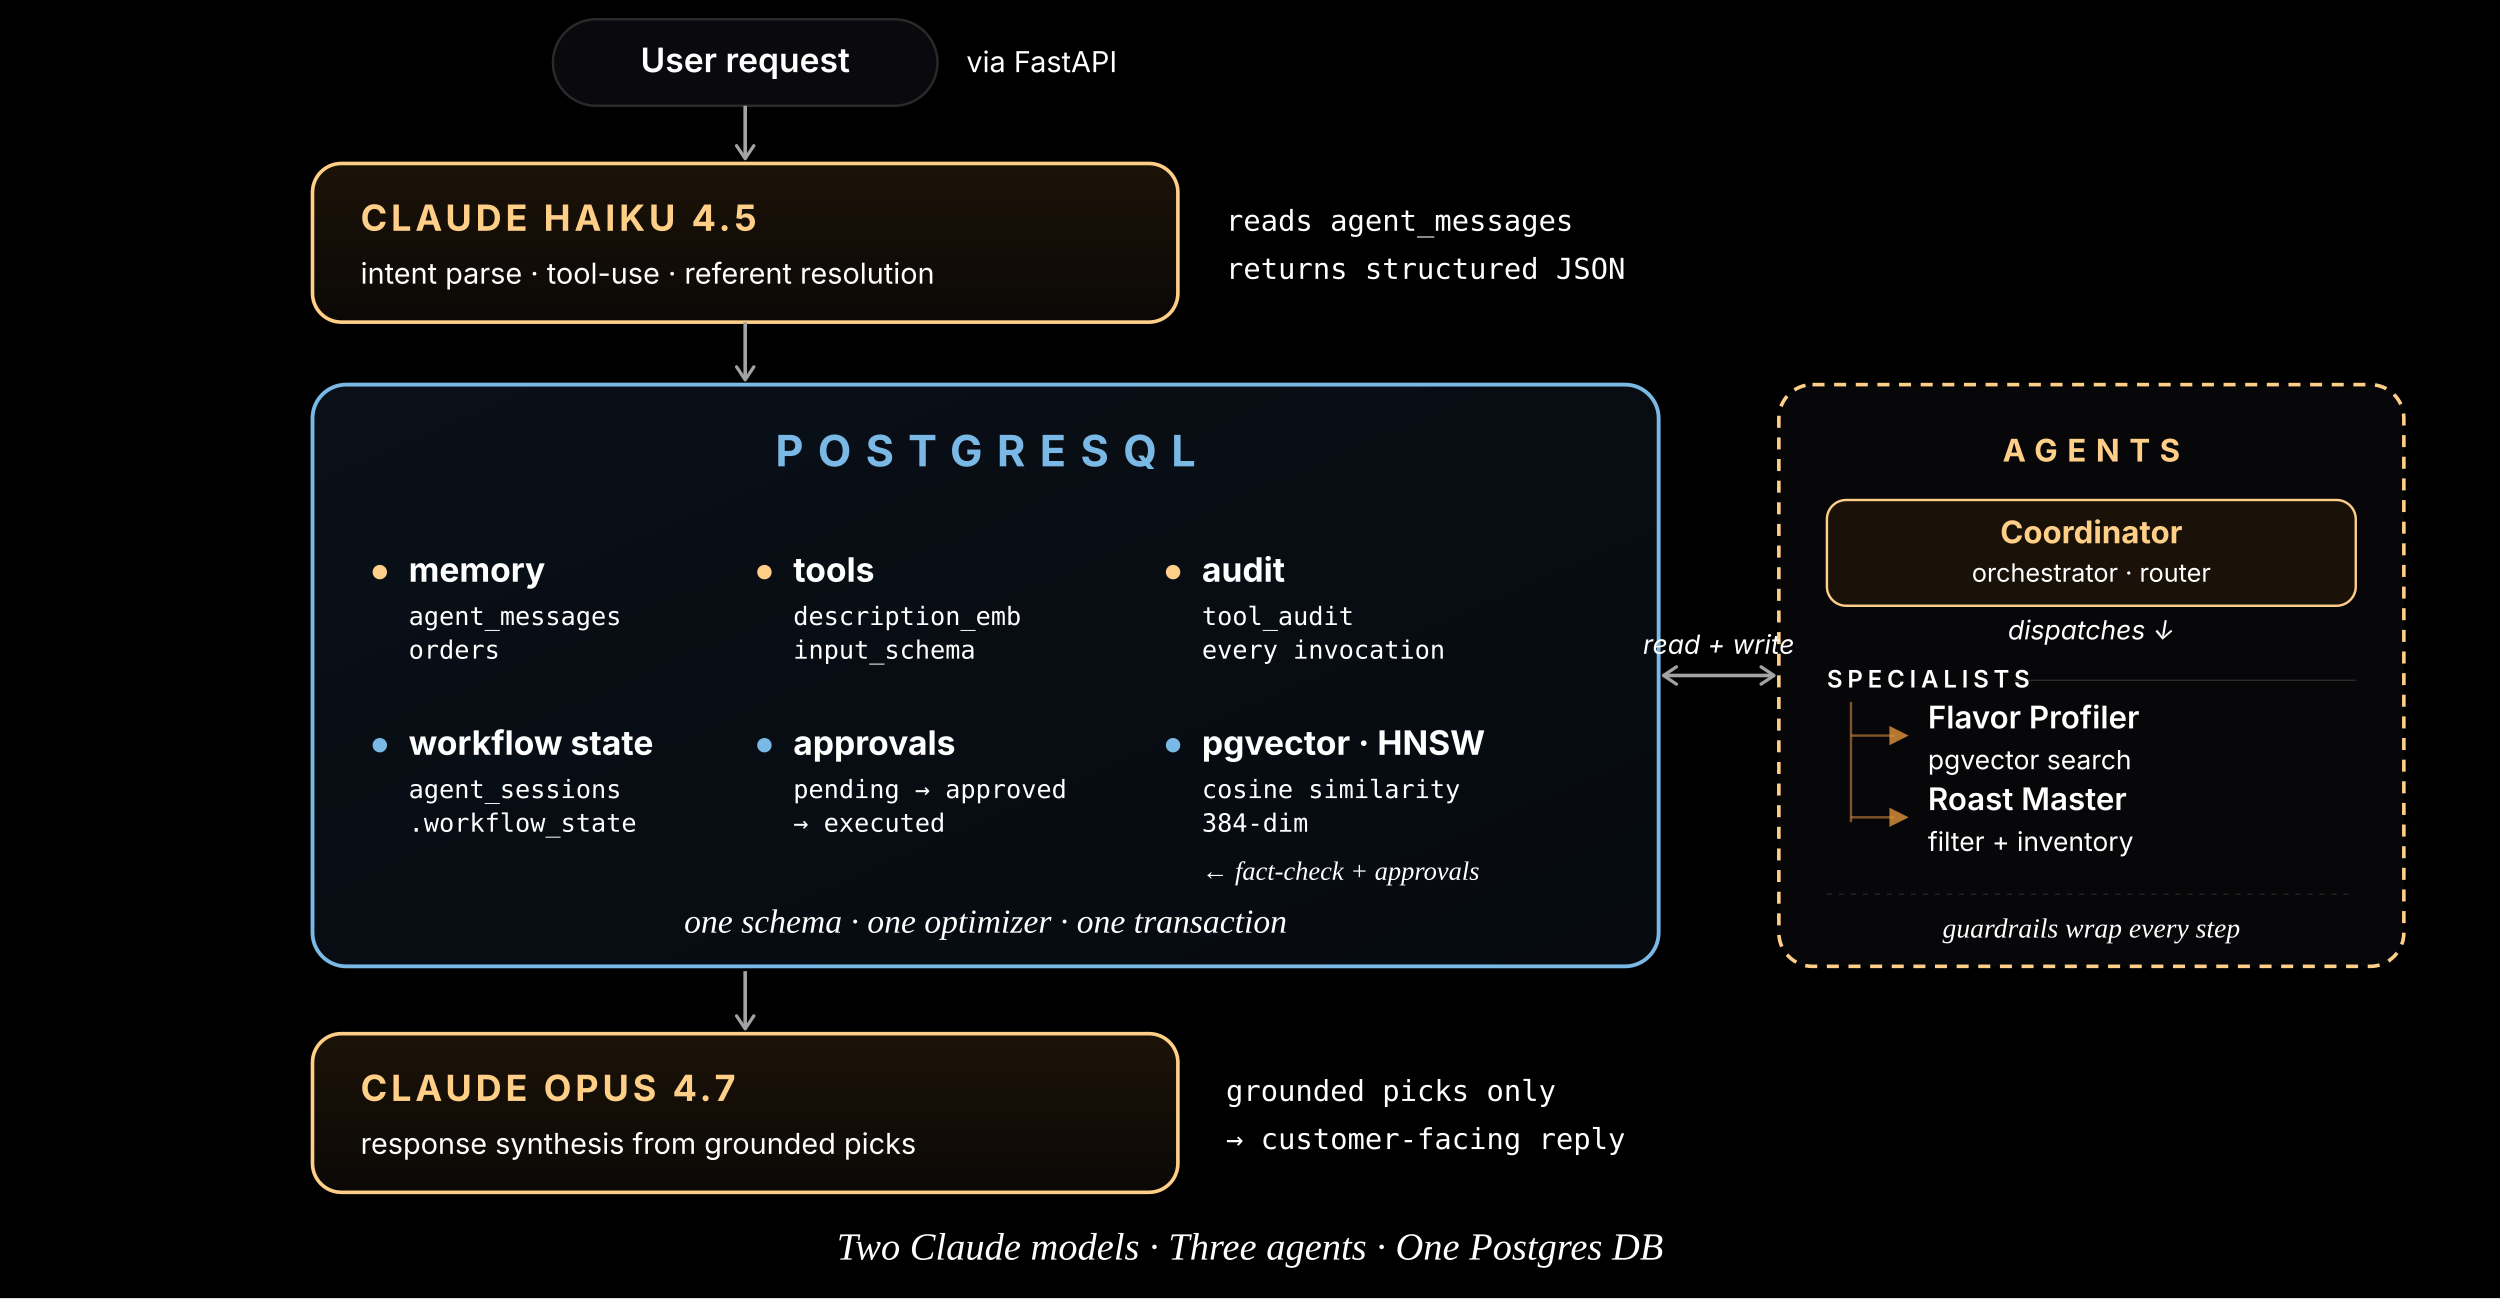
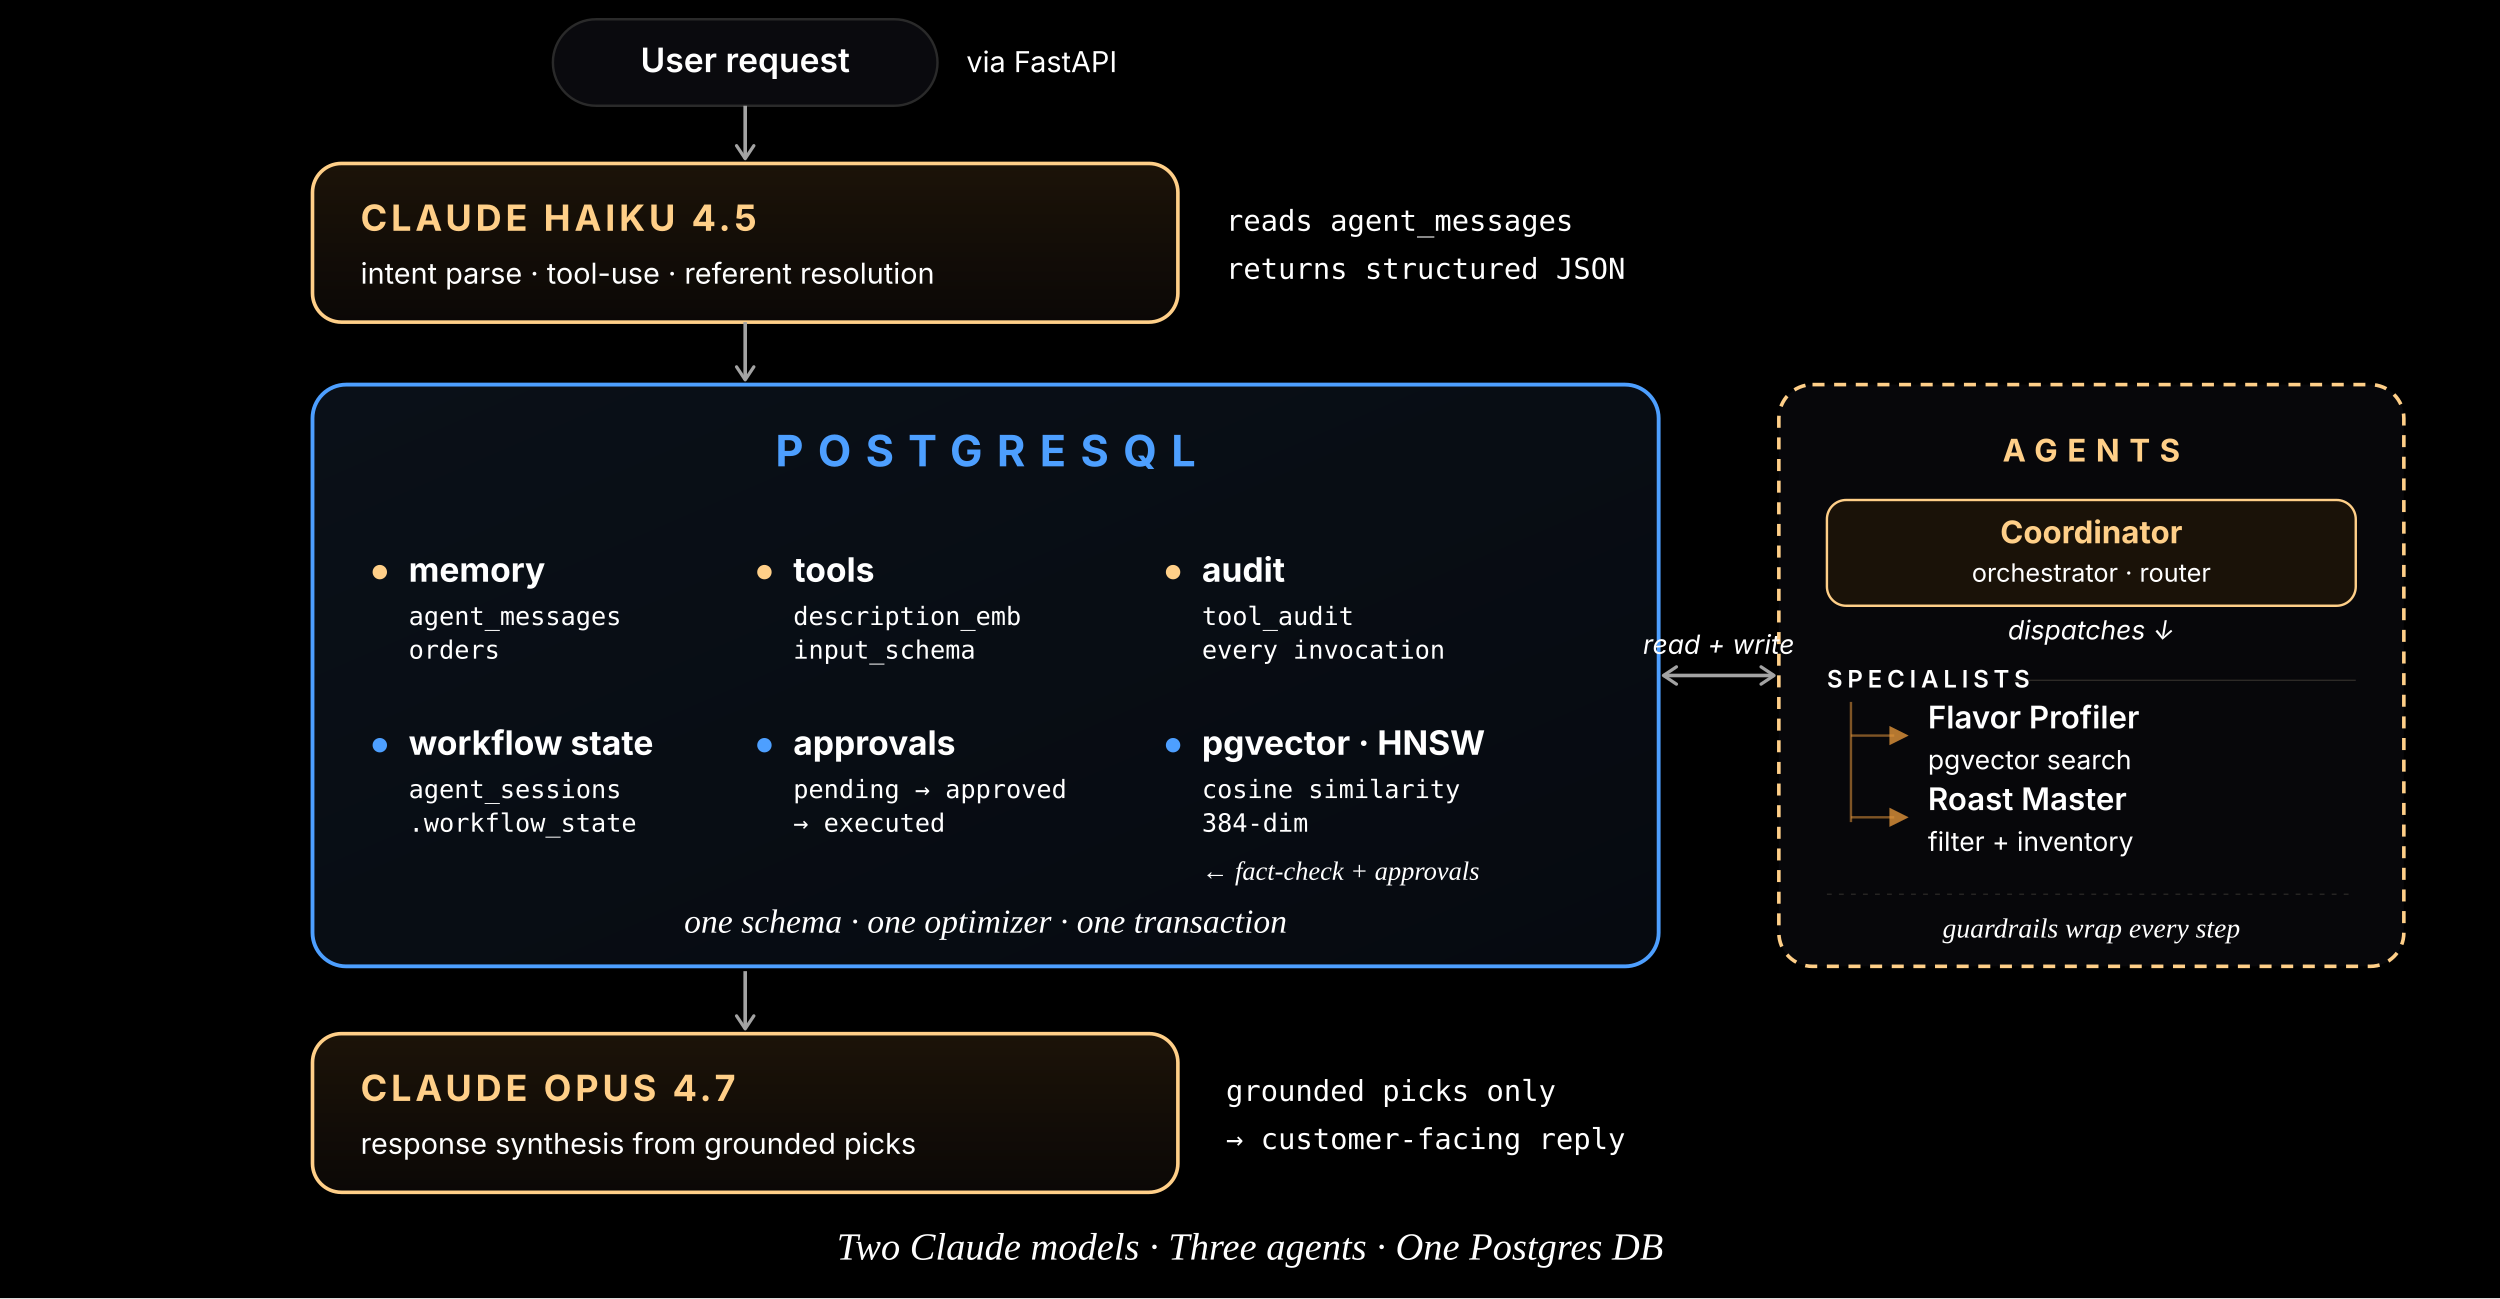
<svg xmlns="http://www.w3.org/2000/svg" viewBox="0 0 1040 540" role="img" aria-label="Architecture: User request enters via FastAPI, Claude Haiku parses intent, PostgreSQL holds memory and operational state including audit and workflow, the dashed Coordinator column dispatches to Flavor Profiler, Roast Master, and Guardrails, Claude Opus synthesizes a grounded reply returned to the customer.">
  <defs>
    <linearGradient id="llmFill" x1="0%" y1="0%" x2="0%" y2="100%">
      <stop offset="0%" stop-color="#1c1308" />
      <stop offset="100%" stop-color="#0b0806" />
    </linearGradient>
    <linearGradient id="pgFill" x1="0%" y1="0%" x2="100%" y2="100%">
      <stop offset="0%" stop-color="#0a1018" />
      <stop offset="100%" stop-color="#060a10" />
    </linearGradient>
    <marker id="arrow" viewBox="0 0 10 10" refX="8" refY="5" markerWidth="6" markerHeight="6" orient="auto-start-reverse">
      <path d="M2 1 L8 5 L2 9" fill="none" stroke="#a3a3a3" stroke-width="1.5" stroke-linecap="round" stroke-linejoin="round" />
    </marker>
    <marker id="arrow-start" viewBox="0 0 10 10" refX="2" refY="5" markerWidth="6" markerHeight="6" orient="auto">
      <path d="M8 1 L2 5 L8 9" fill="none" stroke="#a3a3a3" stroke-width="1.5" stroke-linecap="round" stroke-linejoin="round" />
    </marker>
  </defs>
  <rect width="1040" height="540" fill="#000000" />
  <g>
    <rect x="230" y="8" width="160" height="36" rx="18" fill="#0a0a0e" stroke="#2a2a2a" stroke-width="1" />
    <text x="310" y="30" fill="#ffffff" font-family="Inter, Helvetica, Arial, sans-serif" font-weight="600" font-size="14" text-anchor="middle">User request</text>
  </g>
  <text x="402" y="30" fill="#ffffff" font-family="Inter, Helvetica, Arial, sans-serif" font-size="12">via FastAPI</text>
  <line x1="310" y1="44" x2="310" y2="66" stroke="#a3a3a3" stroke-width="1.5" marker-end="url(#arrow)" />
  <g>
    <rect x="130" y="68" width="360" height="66" rx="12" fill="url(#llmFill)" stroke="#ffcf88" stroke-width="1.5" />
    <text x="150" y="96" fill="#ffcf88" font-family="Inter, Helvetica, Arial, sans-serif" font-weight="700" font-size="15" letter-spacing="1.6">CLAUDE HAIKU 4.5</text>
    <text x="150" y="118" fill="#ffffff" font-family="Inter, Helvetica, Arial, sans-serif" font-size="12">intent parse · tool-use · referent resolution</text>
  </g>
  <text x="510" y="96" fill="#ffffff" font-family="Menlo, Consolas, monospace" font-size="12">reads agent_messages</text>
  <text x="510" y="116" fill="#ffffff" font-family="Menlo, Consolas, monospace" font-size="12">returns structured JSON</text>
  <line x1="310" y1="134" x2="310" y2="158" stroke="#a3a3a3" stroke-width="1.5" marker-end="url(#arrow)" />
  <g>
-     <rect x="130" y="160" width="560" height="242" rx="14" fill="url(#pgFill)" stroke="#7ab8e5" stroke-width="1.6" />
-     <text x="410" y="194" fill="#7ab8e5" font-family="Inter, Helvetica, Arial, sans-serif" font-weight="700" font-size="18" text-anchor="middle" letter-spacing="6">POSTGRESQL</text>
+     <rect x="130" y="160" width="560" height="242" rx="14" fill="url(#pgFill)" stroke="#4d9fff" stroke-width="1.6" />
+     <text x="410" y="194" fill="#4d9fff" font-family="Inter, Helvetica, Arial, sans-serif" font-weight="700" font-size="18" text-anchor="middle" letter-spacing="6">POSTGRESQL</text>
    <circle cx="158" cy="238" r="3" fill="#ffcf88" />
    <text x="170" y="242" fill="#ffffff" font-family="Inter, Helvetica, Arial, sans-serif" font-weight="700" font-size="14">memory</text>
    <text x="170" y="260" fill="#ffffff" font-family="Menlo, Consolas, monospace" font-size="10.5">agent_messages</text>
    <text x="170" y="274" fill="#ffffff" font-family="Menlo, Consolas, monospace" font-size="10.5">orders</text>
    <circle cx="318" cy="238" r="3" fill="#ffcf88" />
    <text x="330" y="242" fill="#ffffff" font-family="Inter, Helvetica, Arial, sans-serif" font-weight="700" font-size="14">tools</text>
    <text x="330" y="260" fill="#ffffff" font-family="Menlo, Consolas, monospace" font-size="10.5">description_emb</text>
    <text x="330" y="274" fill="#ffffff" font-family="Menlo, Consolas, monospace" font-size="10.5">input_schema</text>
    <circle cx="488" cy="238" r="3" fill="#ffcf88" />
    <text x="500" y="242" fill="#ffffff" font-family="Inter, Helvetica, Arial, sans-serif" font-weight="700" font-size="14">audit</text>
    <text x="500" y="260" fill="#ffffff" font-family="Menlo, Consolas, monospace" font-size="10.5">tool_audit</text>
    <text x="500" y="274" fill="#ffffff" font-family="Menlo, Consolas, monospace" font-size="10.5">every invocation</text>
-     <circle cx="158" cy="310" r="3" fill="#7ab8e5" />
+     <circle cx="158" cy="310" r="3" fill="#4d9fff" />
    <text x="170" y="314" fill="#ffffff" font-family="Inter, Helvetica, Arial, sans-serif" font-weight="700" font-size="14">workflow state</text>
    <text x="170" y="332" fill="#ffffff" font-family="Menlo, Consolas, monospace" font-size="10.5">agent_sessions</text>
    <text x="170" y="346" fill="#ffffff" font-family="Menlo, Consolas, monospace" font-size="10.5">.workflow_state</text>
-     <circle cx="318" cy="310" r="3" fill="#7ab8e5" />
+     <circle cx="318" cy="310" r="3" fill="#4d9fff" />
    <text x="330" y="314" fill="#ffffff" font-family="Inter, Helvetica, Arial, sans-serif" font-weight="700" font-size="14">approvals</text>
    <text x="330" y="332" fill="#ffffff" font-family="Menlo, Consolas, monospace" font-size="10.5">pending → approved</text>
    <text x="330" y="346" fill="#ffffff" font-family="Menlo, Consolas, monospace" font-size="10.5">→ executed</text>
-     <circle cx="488" cy="310" r="3" fill="#7ab8e5" />
+     <circle cx="488" cy="310" r="3" fill="#4d9fff" />
    <text x="500" y="314" fill="#ffffff" font-family="Inter, Helvetica, Arial, sans-serif" font-weight="700" font-size="14">pgvector · HNSW</text>
    <text x="500" y="332" fill="#ffffff" font-family="Menlo, Consolas, monospace" font-size="10.5">cosine similarity</text>
    <text x="500" y="346" fill="#ffffff" font-family="Menlo, Consolas, monospace" font-size="10.5">384-dim</text>
    <text x="500" y="366" fill="#ffffff" font-family="Georgia, 'Times New Roman', serif" font-style="italic" font-size="11">← fact-check + approvals</text>
    <text x="410" y="388" fill="#ffffff" font-family="Georgia, 'Times New Roman', serif" font-style="italic" font-size="14" text-anchor="middle">one schema · one optimizer · one transaction</text>
  </g>
  <g>
    <rect x="740" y="160" width="260" height="242" rx="14" fill="#07070a" stroke="#ffcf88" stroke-width="1.5" stroke-dasharray="5 4" />
    <text x="870" y="192" fill="#ffcf88" font-family="Inter, Helvetica, Arial, sans-serif" font-weight="700" font-size="13" text-anchor="middle" letter-spacing="4">AGENTS</text>
    <rect x="760" y="208" width="220" height="44" rx="8" fill="#1a1208" stroke="#ffcf88" stroke-width="1" />
    <text x="870" y="226" fill="#ffcf88" font-family="Inter, Helvetica, Arial, sans-serif" font-weight="700" font-size="13" text-anchor="middle">Coordinator</text>
    <text x="870" y="242" fill="#ffffff" font-family="Inter, Helvetica, Arial, sans-serif" font-size="10.5" text-anchor="middle">orchestrator · router</text>
    <text x="870" y="266" fill="#ffffff" font-family="Inter, Helvetica, Arial, sans-serif" font-style="italic" font-size="11" text-anchor="middle">dispatches ↓</text>
    <text x="760" y="286" fill="#ffffff" font-family="Inter, Helvetica, Arial, sans-serif" font-weight="600" font-size="10" letter-spacing="2">SPECIALISTS</text>
    <line x1="838" y1="283" x2="980" y2="283" stroke="#d8c8ad" stroke-width="0.5" opacity="0.2" />
    <line x1="770" y1="292" x2="770" y2="342" stroke="#e0933a" stroke-width="1" opacity="0.55" />
    <line x1="770" y1="306" x2="788" y2="306" stroke="#e0933a" stroke-width="1" opacity="0.55" />
    <polygon points="786,302 794,306 786,310" fill="#e0933a" opacity="0.8" />
    <text x="802" y="303" fill="#ffffff" font-family="Inter, Helvetica, Arial, sans-serif" font-weight="600" font-size="13">Flavor Profiler</text>
    <text x="802" y="320" fill="#ffffff" font-family="Inter, Helvetica, Arial, sans-serif" font-size="11">pgvector search</text>
    <line x1="770" y1="340" x2="788" y2="340" stroke="#e0933a" stroke-width="1" opacity="0.55" />
    <polygon points="786,336 794,340 786,344" fill="#e0933a" opacity="0.8" />
    <text x="802" y="337" fill="#ffffff" font-family="Inter, Helvetica, Arial, sans-serif" font-weight="600" font-size="13">Roast Master</text>
    <text x="802" y="354" fill="#ffffff" font-family="Inter, Helvetica, Arial, sans-serif" font-size="11">filter + inventory</text>
    <line x1="760" y1="372" x2="980" y2="372" stroke="#d8c8ad" stroke-width="0.5" opacity="0.18" stroke-dasharray="2 3" />
    <text x="870" y="390" fill="#ffffff" font-family="Georgia, 'Times New Roman', serif" font-style="italic" font-size="11.5" text-anchor="middle">guardrails wrap every step</text>
  </g>
  <line x1="692" y1="281" x2="738" y2="281" stroke="#a3a3a3" stroke-width="1.5" marker-start="url(#arrow-start)" marker-end="url(#arrow)" />
  <text x="715" y="272" fill="#ffffff" font-family="Inter, Helvetica, Arial, sans-serif" font-style="italic" font-size="11" text-anchor="middle">read + write</text>
  <line x1="310" y1="404" x2="310" y2="428" stroke="#a3a3a3" stroke-width="1.5" marker-end="url(#arrow)" />
  <g>
    <rect x="130" y="430" width="360" height="66" rx="12" fill="url(#llmFill)" stroke="#ffcf88" stroke-width="1.5" />
    <text x="150" y="458" fill="#ffcf88" font-family="Inter, Helvetica, Arial, sans-serif" font-weight="700" font-size="15" letter-spacing="1.6">CLAUDE OPUS 4.7</text>
    <text x="150" y="480" fill="#ffffff" font-family="Inter, Helvetica, Arial, sans-serif" font-size="12">response synthesis from grounded picks</text>
  </g>
  <text x="510" y="458" fill="#ffffff" font-family="Menlo, Consolas, monospace" font-size="12">grounded picks only</text>
  <text x="510" y="478" fill="#ffffff" font-family="Menlo, Consolas, monospace" font-size="12">→ customer-facing reply</text>
  <text x="520" y="524" fill="#ffffff" font-family="Georgia, 'Times New Roman', serif" font-style="italic" font-size="16" text-anchor="middle">Two Claude models · Three agents · One Postgres DB</text>
</svg>
